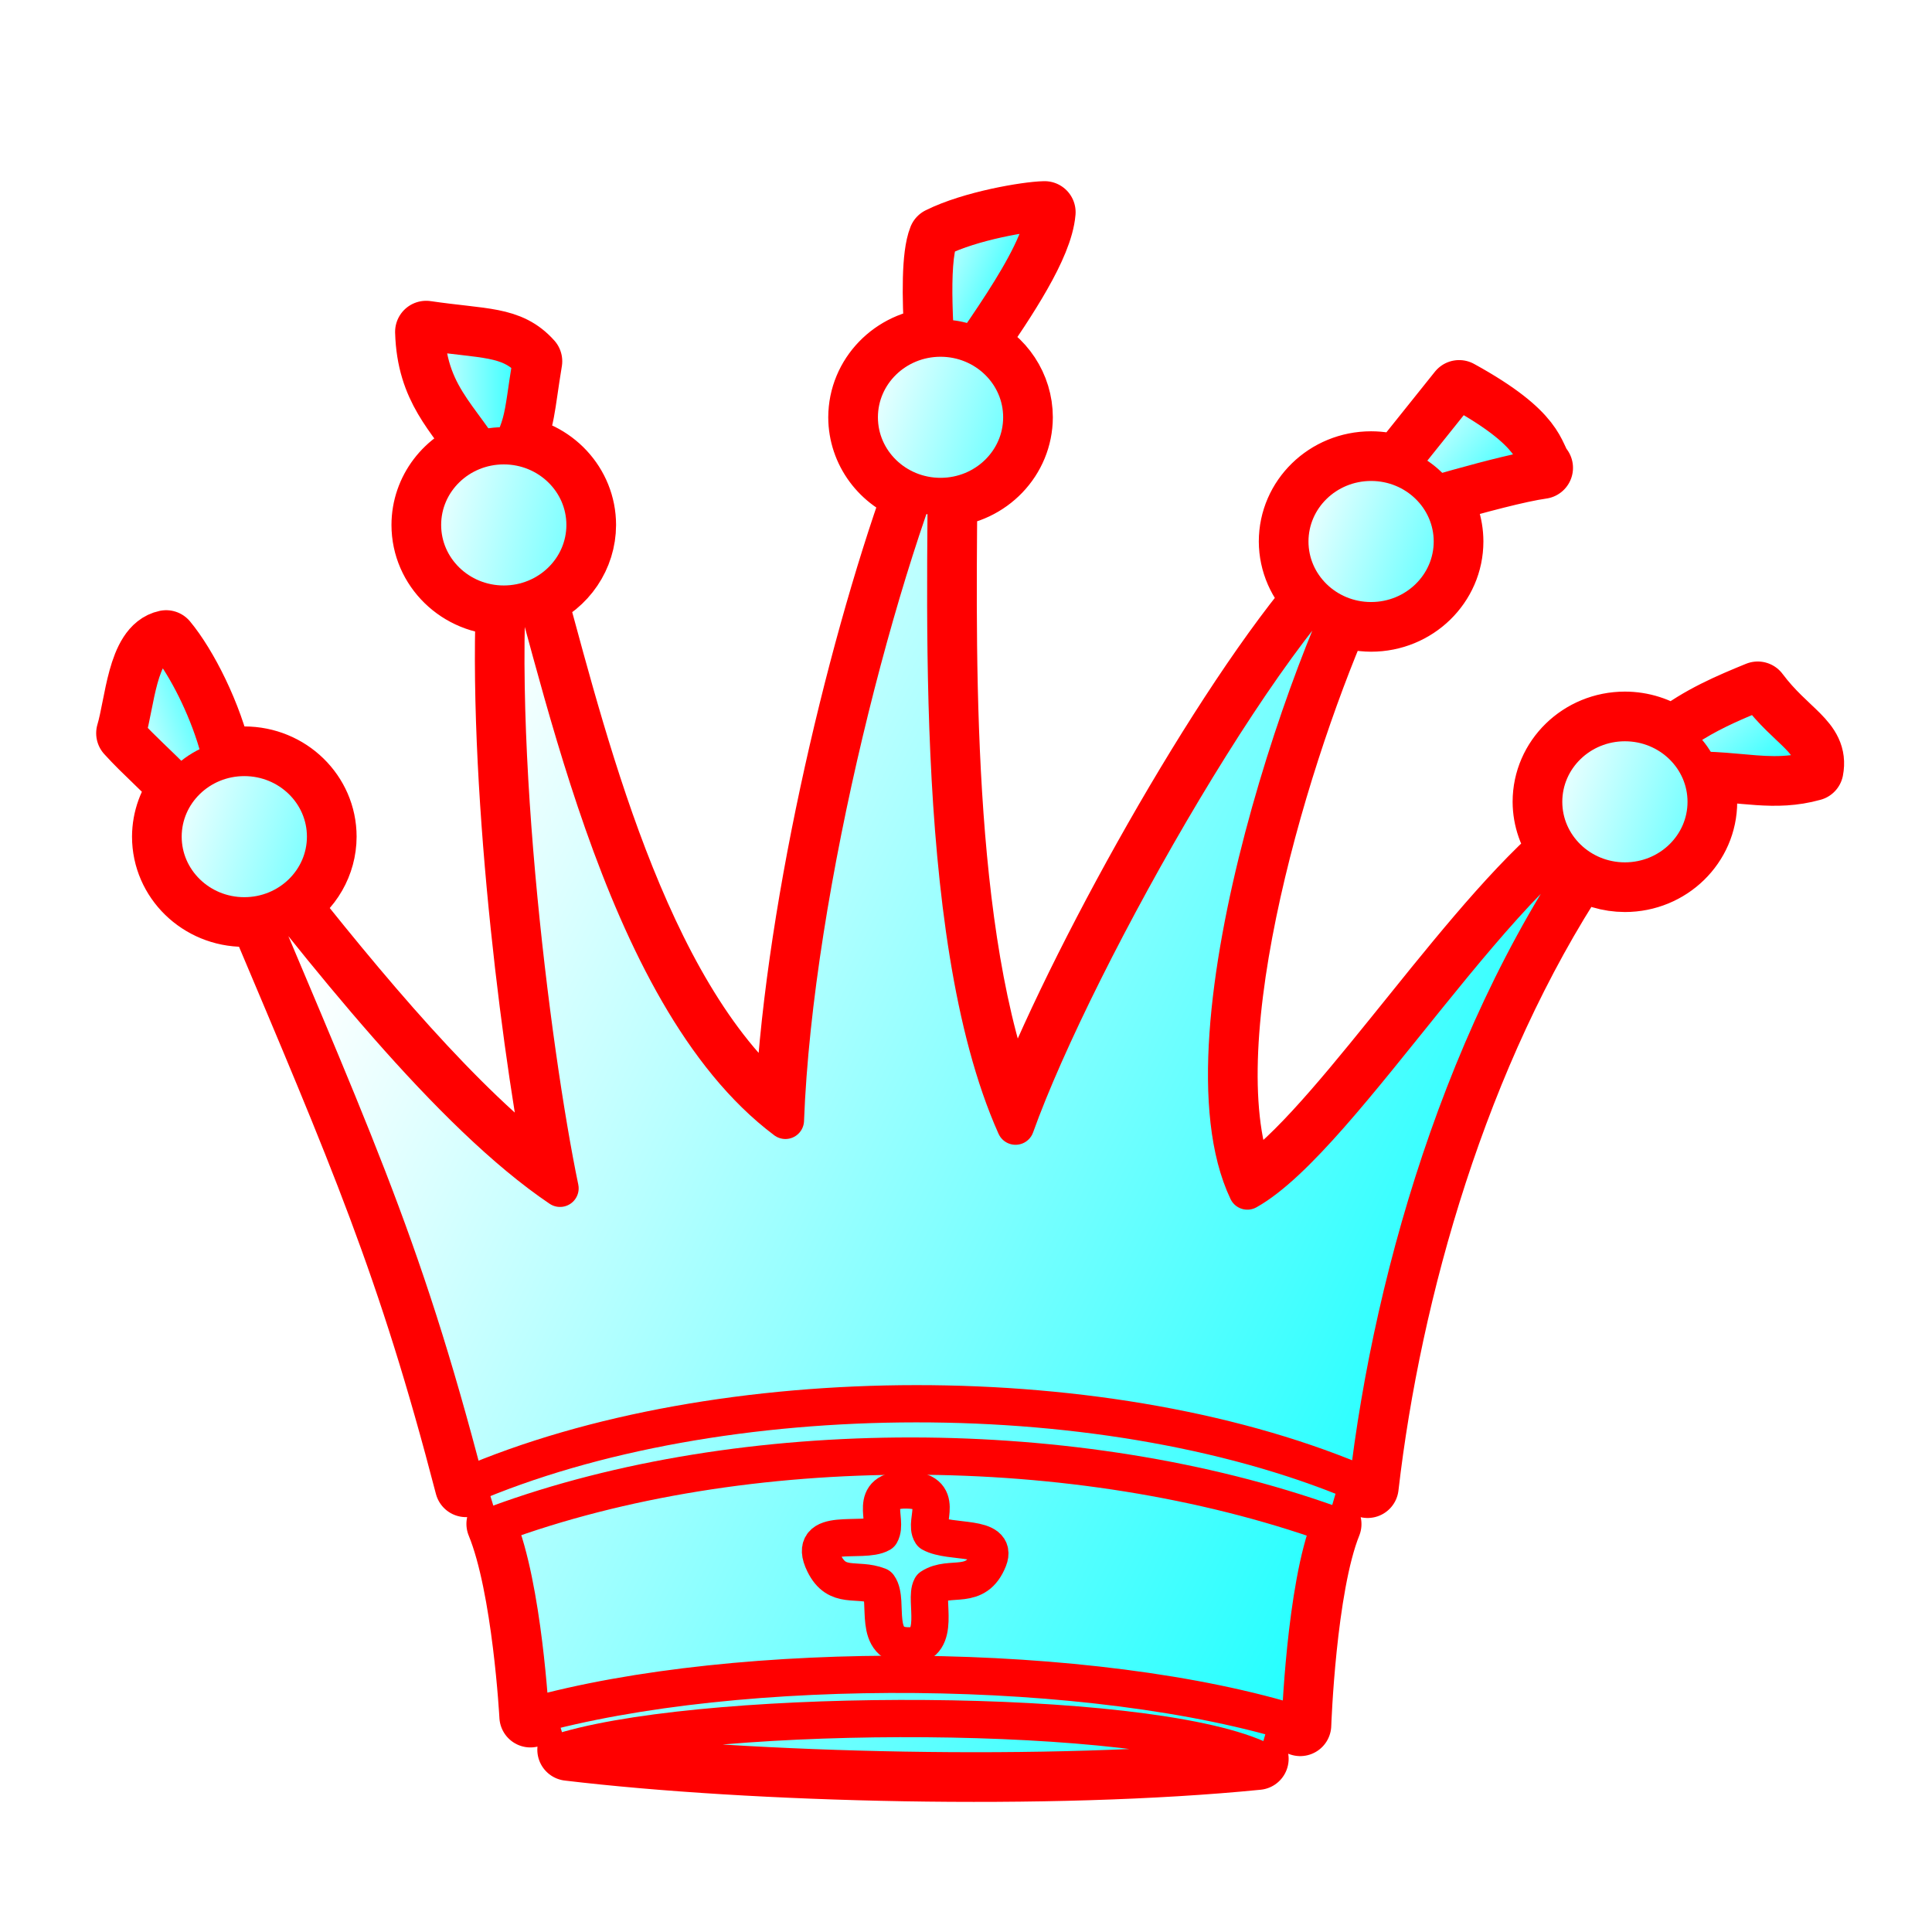
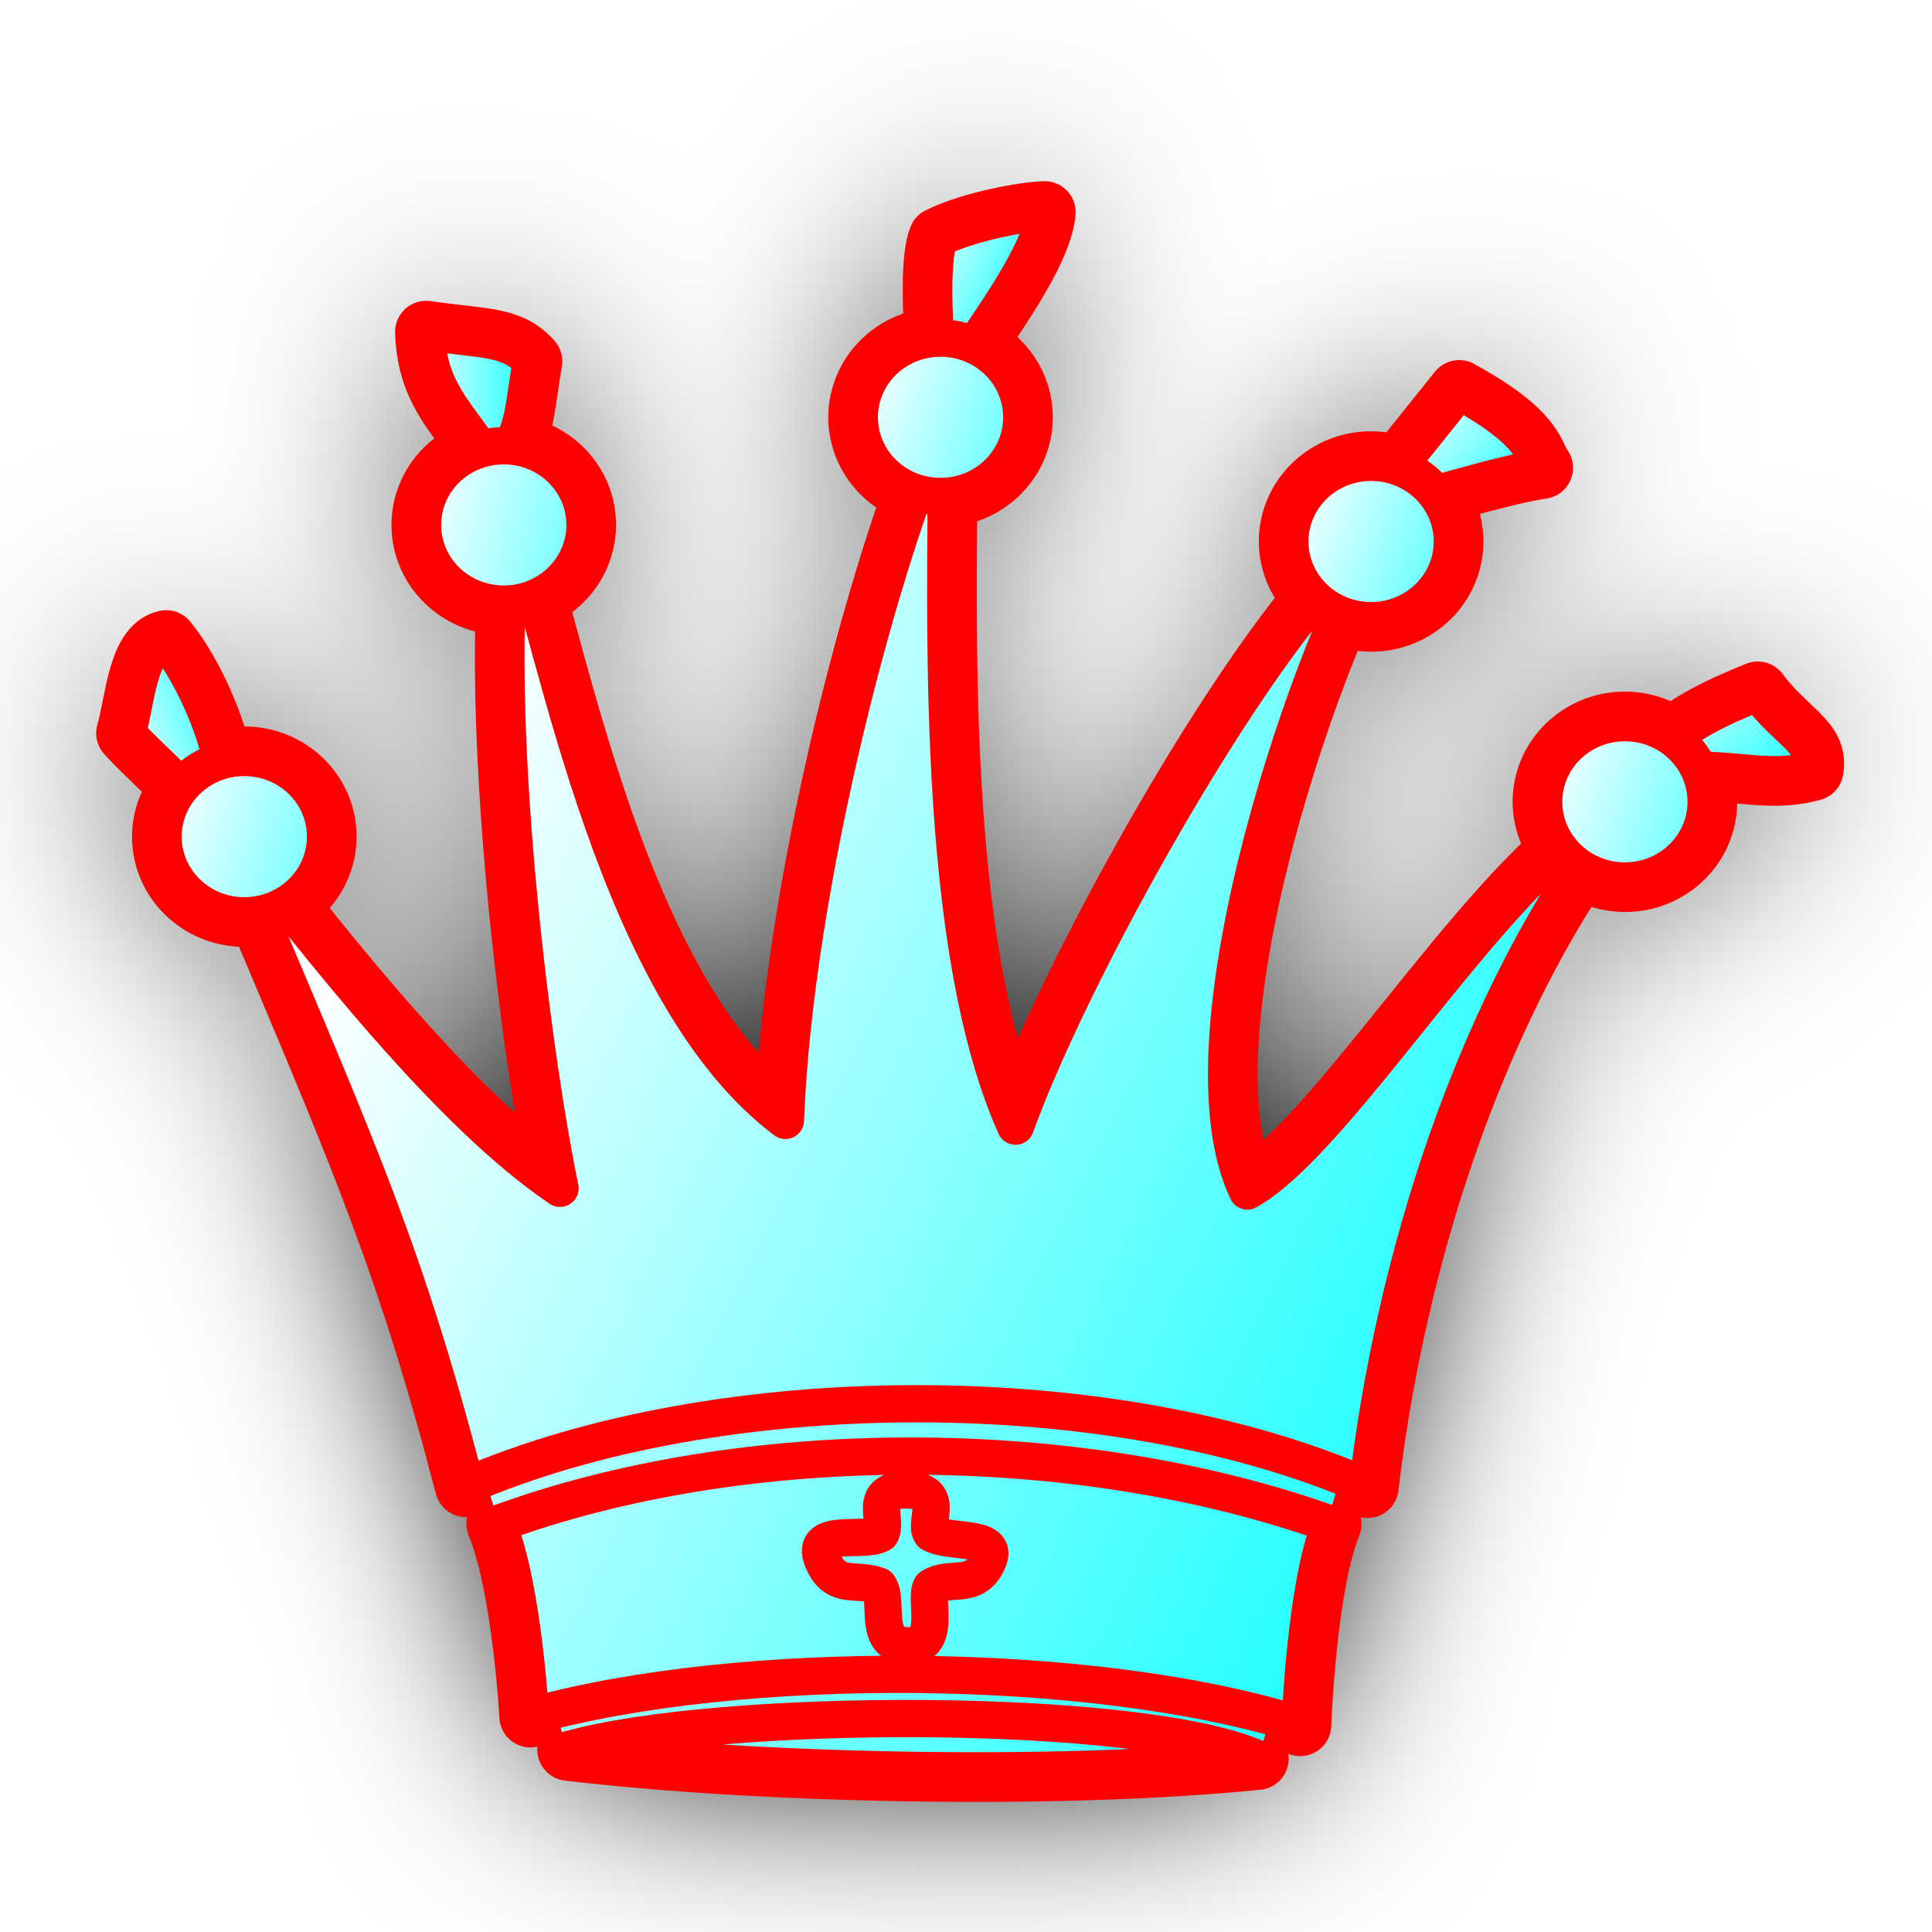
<svg xmlns="http://www.w3.org/2000/svg" xmlns:xlink="http://www.w3.org/1999/xlink" width="700pt" height="700pt" id="queen" version="1.0" viewBox="0 0 933.333 933.333">
  <style id="base">
    .base { 
      fill-opacity:1;
      fill-rule:evenodd;
      stroke-miterlimit:4;
      stroke-dasharray:none;
      stroke-linecap:round;
      stroke-linejoin:round;
      stroke-opacity:1
+     }
+     .shadow {
+       stroke:none;
+       filter:url(#filterBlur);
    }
  </style>
  <style id="stroke-medium">
    .stroke-medium {
      stroke-width: 18;
    }
  </style>
  <style id="stroke-boundary">
    .stroke-boundary {
      stroke-width: 30;
    }
  </style>
  <style id="stroke-color">
    .stroke-color {
      stroke:#ff0000;
    }
  </style>
  <defs id="defs">
    <linearGradient id="fillGradient">
      <stop style="stop-color:#ffffff;stop-opacity:1;" offset="0" id="stop0" />
      <stop style="stop-color:#00ffff;stop-opacity:1" offset="1" id="stop1" />
    </linearGradient>
    <linearGradient xlink:href="#fillGradient" id="hair5-grad" x1="785.141" y1="294.759" x2="840.911" y2="363.089" gradientUnits="userSpaceOnUse" gradientTransform="translate(30,20)" />
    <linearGradient xlink:href="#fillGradient" id="hair4-grad" x1="649.863" y1="171.18" x2="711.117" y2="227.749" gradientUnits="userSpaceOnUse" gradientTransform="translate(30,20)" />
    <linearGradient xlink:href="#fillGradient" id="hair3-grad" x1="406.012" y1="103.532" x2="470.835" y2="132.994" gradientUnits="userSpaceOnUse" gradientTransform="translate(30,20)" />
    <linearGradient xlink:href="#fillGradient" id="hair2-grad" x1="167.872" y1="174.997" x2="234.62" y2="174.997" gradientUnits="userSpaceOnUse" gradientTransform="translate(30,20)" />
    <linearGradient xlink:href="#fillGradient" id="hair1-grad" x1="23.458" y1="337.855" x2="87.371" y2="315.463" gradientUnits="userSpaceOnUse" gradientTransform="translate(30,20)" />
    <linearGradient xlink:href="#fillGradient" id="hairknot1-grad" x1="339.471" y1="530.606" x2="514.54" y2="571.593" gradientUnits="userSpaceOnUse" gradientTransform="matrix(0.853926,0,0,0.853926,-93.7649,-199.5063)" />
    <linearGradient xlink:href="#fillGradient" id="hairknot3-grad" x1="339.471" y1="530.606" x2="495.022" y2="584.758" gradientUnits="userSpaceOnUse" gradientTransform="matrix(0.853926,0,0,0.853926,117.2353,-251.5063)" />
    <linearGradient xlink:href="#fillGradient" id="hairknot4-grad" x1="339.471" y1="530.606" x2="487.215" y2="584.758" gradientUnits="userSpaceOnUse" gradientTransform="matrix(0.853926,0,0,0.853926,325.2353,-191.5063)" />
    <linearGradient xlink:href="#fillGradient" id="hairknot5-grad" x1="339.471" y1="530.606" x2="498.926" y2="584.758" gradientUnits="userSpaceOnUse" gradientTransform="matrix(0.853926,0,0,0.853926,447.8503,-65.7489)" />
    <linearGradient xlink:href="#fillGradient" id="hairknot2-grad" x1="339.471" y1="530.606" x2="510.637" y2="584.758" gradientUnits="userSpaceOnUse" gradientTransform="matrix(0.853926,0,0,0.853926,-219.1081,-48.9205)" />
    <linearGradient xlink:href="#fillGradient" id="filler-grad" gradientUnits="userSpaceOnUse" x1="153.604" y1="380.54" x2="761.364" y2="682.207" gradientTransform="translate(30,20)" />
    <linearGradient xlink:href="#fillGradient" id="crown-grad" gradientUnits="userSpaceOnUse" x1="153.604" y1="380.54" x2="761.364" y2="682.207" gradientTransform="translate(30,20)" />
    <linearGradient xlink:href="#fillGradient" id="fullhair-grad" gradientUnits="userSpaceOnUse" x1="153.604" y1="380.54" x2="761.364" y2="682.207" gradientTransform="translate(30,20)" />
    <linearGradient xlink:href="#fillGradient" id="cross-grad" gradientUnits="userSpaceOnUse" x1="153.604" y1="380.54" x2="761.364" y2="682.207" gradientTransform="translate(30,20)" />
    <linearGradient xlink:href="#fillGradient" id="base-grad" gradientUnits="userSpaceOnUse" x1="153.604" y1="380.54" x2="761.364" y2="682.207" gradientTransform="translate(30,20)" />
+     <filter style="color-interpolation-filters:sRGB;" id="filterBlur" x="-0.191" y="-0.163" width="1.382" height="1.327">
+       <feGaussianBlur stdDeviation="50 50" result="blur" id="feGaussianBlur13" />
+     </filter>
  </defs>
+   <path id="shadow" style="fill:#000" class="base shadow" d="M 504.619 102.518 C 496.059 102.705 469.677 107.139 453.822 115.047 C 450.515 123.373 450.689 142.787 451.898 163.521 C 431.26 164.789 415.171 181.442 415.119 201.592 C 415.156 217.958 425.878 232.487 441.789 237.732 C 413.31 317.386 383.031 445.915 379.426 541.246 C 310.98 489.937 280.007 365.61 258.953 288.639 C 273.3 282.59 282.595 268.823 282.615 253.592 C 282.614 233.898 267.263 217.425 247.145 215.529 C 253.368 203.251 252.868 197.276 256.619 174.518 C 246.059 162.705 233.726 164.4 205.871 160.309 C 206.67 188.026 220.409 199.327 231.928 217.037 C 215.417 221.938 204.129 236.774 204.117 253.592 C 204.117 274.712 221.689 291.834 243.365 291.834 C 243.859 291.809 244.352 291.774 244.844 291.73 C 241.461 386.531 258.641 516.819 270.549 574.066 C 228.835 545.943 181.783 491.229 138.549 436.717 C 150.164 429.773 157.251 417.456 157.271 404.178 C 157.272 383.057 139.7 365.936 118.023 365.936 C 114.321 365.939 110.638 366.451 107.084 367.459 C 102.107 345.063 89.932 321.423 80.264 309.783 C 66.817 312.583 65.679 340.093 61.459 354.207 C 70.175 363.814 78.974 371.044 87.393 380.396 C 81.843 387.146 78.805 395.529 78.775 404.178 C 78.775 425.298 96.347 442.42 118.023 442.42 C 120.411 442.393 122.79 442.155 125.133 441.707 C 174.147 557.787 197.358 611.131 225.104 717.916 L 235.453 717.926 L 240.92 735.965 C 240.722 736.037 240.518 736.103 240.32 736.176 C 252.905 766.705 256.238 829.174 256.238 829.174 C 260.122 828.088 264.144 827.06 268.229 826.061 L 273.936 844.891 L 275.938 844.92 C 275.498 845.04 275.005 845.152 274.574 845.273 C 363.396 855.872 507.295 859.633 607.531 849.68 C 607.526 849.678 607.52 849.676 607.516 849.674 L 607.807 849.678 L 613.779 829.213 C 618.687 830.538 623.506 831.906 628.123 833.361 C 628.123 833.361 630.432 766.655 642.713 736.279 C 642.169 736.085 641.61 735.908 641.064 735.715 L 646.143 718.312 L 660.682 718.326 C 671.619 623.591 703.88 508.913 763.156 419.078 C 769.608 423.307 777.204 425.574 784.98 425.59 C 806.656 425.59 824.228 408.469 824.229 387.35 C 824.226 382.083 823.105 376.874 820.939 372.049 C 842.467 372.27 857.162 377.03 875.561 371.891 C 878.235 358.063 863.389 353.622 849.148 334.566 C 835.868 340.004 821.182 346.15 808.064 356.43 C 801.357 351.673 793.276 349.11 784.98 349.107 C 763.304 349.107 745.732 366.229 745.732 387.35 C 745.769 395.694 748.605 403.797 753.809 410.424 C 702.622 455.371 641.094 553.847 602.588 575.385 C 572.986 513.201 615.28 370.174 647.053 296.736 C 651.893 298.76 657.101 299.813 662.367 299.834 C 684.043 299.834 701.615 282.712 701.615 261.592 C 701.613 253.313 698.854 245.259 693.752 238.639 C 713.96 232.811 734.011 227.517 744.902 226.004 C 740.185 220.351 743.192 210.005 704.898 188.951 L 675.574 225.582 C 671.336 224.105 666.868 223.35 662.367 223.35 C 640.691 223.35 623.119 240.471 623.119 261.592 C 623.156 271.894 627.457 281.747 635.049 288.918 C 584.48 349.623 514.434 477.566 490.598 544.039 C 454.747 463.93 456.425 325.241 457.143 239.641 C 477.652 238.224 493.563 221.625 493.615 201.592 C 493.611 186.62 484.641 173.028 470.662 166.812 C 486.009 144.494 503.25 118.768 504.619 102.518 z " />
  <path id="boundary" class="base stroke-color stroke-boundary" style="fill:none" d="m 660.682,718.326 c 10.937,-94.735 43.199,-209.413 102.475,-299.248 6.452,4.229 14.048,6.496 21.824,6.512 21.675,-2e-5 39.247,-17.121 39.248,-38.24 -0.003,-5.267 -1.123,-10.476 -3.289,-15.301 21.527,0.222 36.223,4.981 54.621,-0.158 2.674,-13.827 -12.172,-18.268 -26.412,-37.324 -13.28,5.438 -27.967,11.584 -41.084,21.863 -6.707,-4.756 -14.788,-7.32 -23.084,-7.322 -21.676,2e-5 -39.248,17.122 -39.248,38.242 0.036,8.344 2.873,16.447 8.076,23.074 -51.187,44.947 -112.715,143.424 -151.221,164.961 -29.602,-62.184 12.693,-205.21 44.465,-278.648 4.84,2.023 10.048,3.077 15.314,3.098 21.676,-3e-5 39.248,-17.122 39.248,-38.242 -0.002,-8.279 -2.761,-16.333 -7.863,-22.953 20.208,-5.828 40.259,-11.122 51.15,-12.635 -4.718,-5.653 -1.71,-15.999 -40.004,-37.053 l -29.324,36.631 c -4.238,-1.477 -8.706,-2.232 -13.207,-2.232 -21.676,2e-5 -39.248,17.122 -39.248,38.242 0.036,10.303 4.338,20.155 11.93,27.326 C 584.48,349.623 514.434,477.566 490.598,544.039 454.747,463.93 456.425,325.241 457.143,239.641 c 20.509,-1.417 36.42,-18.015 36.473,-38.049 -0.004,-14.971 -8.975,-28.563 -22.953,-34.779 15.347,-22.319 32.588,-48.045 33.957,-64.295 -8.56,0.188 -34.942,4.621 -50.797,12.529 -3.307,8.326 -3.133,27.74 -1.924,48.475 -20.639,1.267 -36.728,17.921 -36.779,38.07 0.037,16.366 10.759,30.896 26.67,36.141 -28.479,79.654 -58.759,208.182 -62.363,303.514 -68.446,-51.309 -99.419,-175.636 -120.473,-252.607 14.347,-6.049 23.642,-19.816 23.662,-35.047 -9e-4,-19.694 -15.352,-36.167 -35.471,-38.062 6.224,-12.279 5.723,-18.253 9.475,-41.012 -10.56,-11.812 -22.893,-10.117 -50.748,-14.209 0.799,27.718 14.538,39.019 26.057,56.729 -16.511,4.901 -27.798,19.737 -27.811,36.555 -2.5e-4,21.12 17.572,38.242 39.248,38.242 0.493,-0.025 0.986,-0.06 1.479,-0.104 -3.383,94.8 13.798,225.088 25.705,282.336 -41.714,-28.123 -88.766,-82.838 -132,-137.35 11.615,-6.944 18.703,-19.261 18.723,-32.539 2.5e-4,-21.12 -17.572,-38.242 -39.248,-38.242 -3.702,0.003 -7.385,0.515 -10.939,1.523 -4.977,-22.396 -17.152,-46.036 -26.82,-57.676 -13.447,2.8 -14.585,30.31 -18.805,44.424 8.716,9.607 17.515,16.837 25.934,26.189 -5.55,6.75 -8.587,15.133 -8.617,23.781 -2.58e-4,21.12 17.572,38.242 39.248,38.242 2.387,-0.026 4.767,-0.265 7.109,-0.713 49.015,116.08 72.225,169.424 99.971,276.209 m 15.217,18.26 c 12.584,30.53 15.918,92.998 15.918,92.998 m 371.885,4.188 c 0,0 2.309,-66.707 14.59,-97.082 M 274.574,845.273 c 88.822,10.599 232.721,14.36 332.957,4.406" />
  <path class="base stroke-color stroke-medium" style="fill:url(#hair5-grad)" d="m 875.56,371.891 c 2.674,-13.827 -12.171,-18.268 -26.411,-37.324 -19.837,8.122 -42.817,17.81 -59.006,40.522 40.867,-8.428 59.444,4.058 85.417,-3.198 z" id="hair5" />
  <path id="hair4" class="base stroke-color stroke-medium" d="m 744.902,226.005 c -4.718,-5.653 -1.71,-16 -40.004,-37.054 l -48.856,61.028 c 27.411,-8.55 70.764,-21.46 88.86,-23.974 z" style="fill:url(#hair4-grad)" />
  <path class="base stroke-color stroke-medium" style="fill:url(#hair3-grad)" d="m 504.62,102.518 c -8.56,0.188 -34.944,4.619 -50.798,12.528 -4.81,12.11 -2.311,47.606 0.132,76.639 15.184,-24.37 48.736,-66.253 50.667,-89.167 z" id="hair3" />
  <path id="hair2" class="base stroke-color stroke-medium" d="m 256.62,174.518 c -10.56,-11.812 -22.893,-10.117 -50.748,-14.209 0.973,33.727 21.105,43.136 33.082,69.376 15.184,-24.37 12.736,-25.253 17.667,-55.167 z" style="fill:url(#hair2-grad)" />
  <path class="base stroke-color stroke-medium" style="fill:url(#hair1-grad)" d="m 80.263,309.782 c -13.447,2.8 -14.585,30.311 -18.804,44.425 15.057,16.595 30.367,26.05 43.52,51.72 14.064,-25.033 -8.76,-76.935 -24.716,-96.145 z" id="hair1" />
  <path id="filler" d="m 273.935,844.89 -50.378,-166.212 433.768,1.318 -49.519,169.681 z" style="fill:url(#filler-grad)" />
  <path id="crown" class="base stroke-color stroke-medium" d="m 642.713,736.28 c -122.2,-43.669 -283.407,-43.922 -402.394,-0.104 12.584,30.53 15.918,92.998 15.918,92.998 100.719,-28.173 271.955,-27.317 371.885,4.188 0,0 2.31,-66.707 14.591,-97.082 z" style="fill:url(#crown-grad)" />
  <path id="fullhair" class="base stroke-color stroke-medium" d="m 225.104,717.915 c 121.851,-52.687 312.581,-53.519 435.577,0.41 12.126,-105.036 50.347,-234.697 122.683,-327.699 -54.848,21.462 -134.479,158.863 -180.775,184.758 -36.304,-76.263 35.544,-274.204 63.479,-316.129 -46.899,28.219 -146.148,203.016 -175.47,284.785 -42.266,-94.445 -32.373,-271.082 -33.384,-345.108 -31.796,69.553 -73.518,229.373 -77.789,342.314 -81.192,-60.864 -109.846,-225.271 -131.501,-290.406 -11.923,93.798 8.884,257.172 22.623,323.226 -52.792,-35.593 -114.44,-113.919 -165.611,-180.305 65.059,155.574 88.608,202.693 120.167,324.153 z" style="fill:url(#fullhair-grad)" />
  <path id="cross" class="base stroke-color stroke-medium" d="m 437.763,719.782 c -18.998,-0.098 -8.585,14.636 -12.319,21.115 -8.537,4.949 -36.245,-3.832 -27.326,14.34 6.319,12.874 15.766,6.814 26.377,10.962 5.275,7.267 -3.643,29.366 15.037,28.902 15.428,-0.383 7.018,-22.431 10.316,-28.371 9.326,-6.094 21.562,2.165 27.734,-13.452 4.686,-11.856 -18.512,-7.458 -27.673,-12.564 -3.837,-5.731 7.621,-20.828 -12.146,-20.931 z" style="fill:url(#cross-grad)" />
-   <path id="base" class="base stroke-color stroke-medium" d="m 274.573,845.273 c 88.822,10.599 232.722,14.361 332.958,4.407 -56.569,-25.281 -259.89,-25.067 -332.958,-4.407 z" style="fill:url(#base-grad)" />
+   <path id="path37" class="base stroke-color stroke-medium" d="m 274.573,845.273 c 88.822,10.599 232.722,14.361 332.958,4.407 -56.569,-25.281 -259.89,-25.067 -332.958,-4.407 z" style="fill:url(#base-grad)" />
  <ellipse id="hairknot2" class="base stroke-color stroke-medium" style="fill:url(#hairknot1-grad)" cx="243.366" cy="253.592" rx="39.248" ry="38.242" />
  <ellipse class="base stroke-color stroke-medium" style="fill:url(#hairknot2-grad)" id="hairknot1" cx="118.023" cy="404.177" rx="39.248" ry="38.242" />
  <ellipse class="base stroke-color stroke-medium" style="fill:url(#hairknot3-grad)" id="hairknot3" cx="454.366" cy="201.592" rx="39.248" ry="38.242" />
  <ellipse id="hairknot4" class="base stroke-color stroke-medium" style="fill:url(#hairknot4-grad)" cx="662.366" cy="261.592" rx="39.248" ry="38.242" />
  <ellipse class="base stroke-color stroke-medium" style="fill:url(#hairknot5-grad)" id="hairknot5" cx="784.981" cy="387.349" rx="39.248" ry="38.242" />
</svg>
